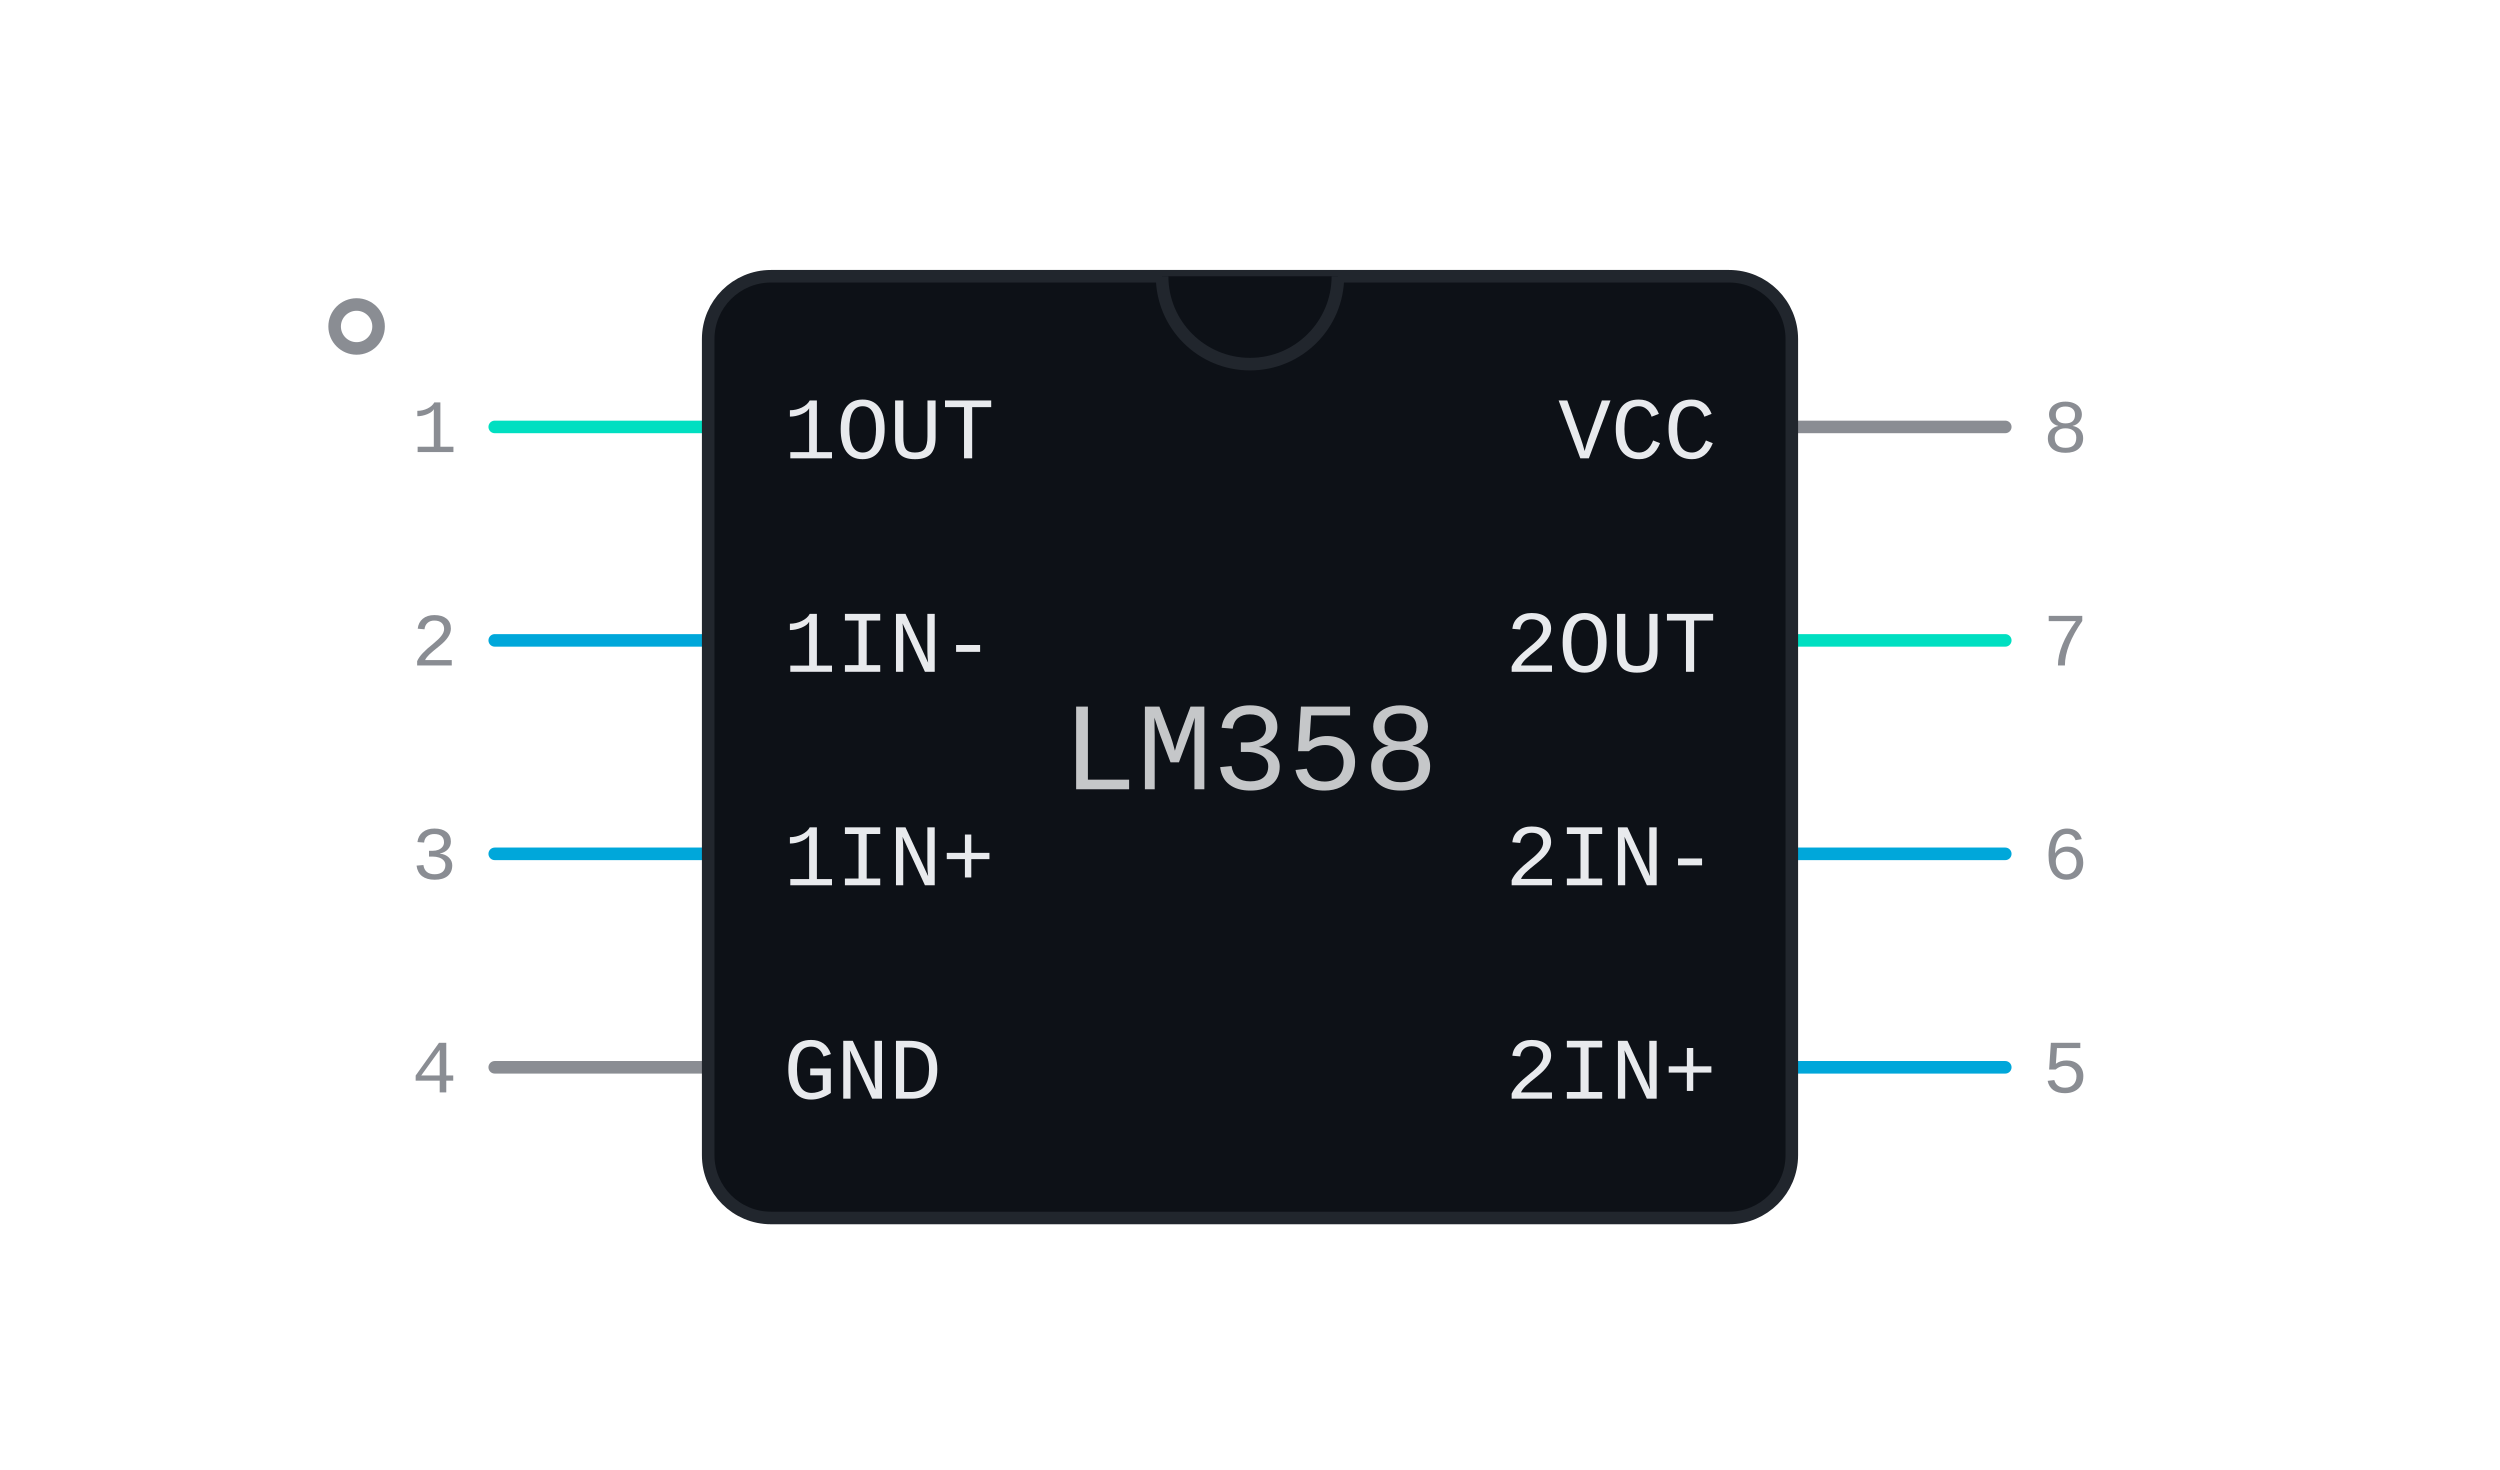
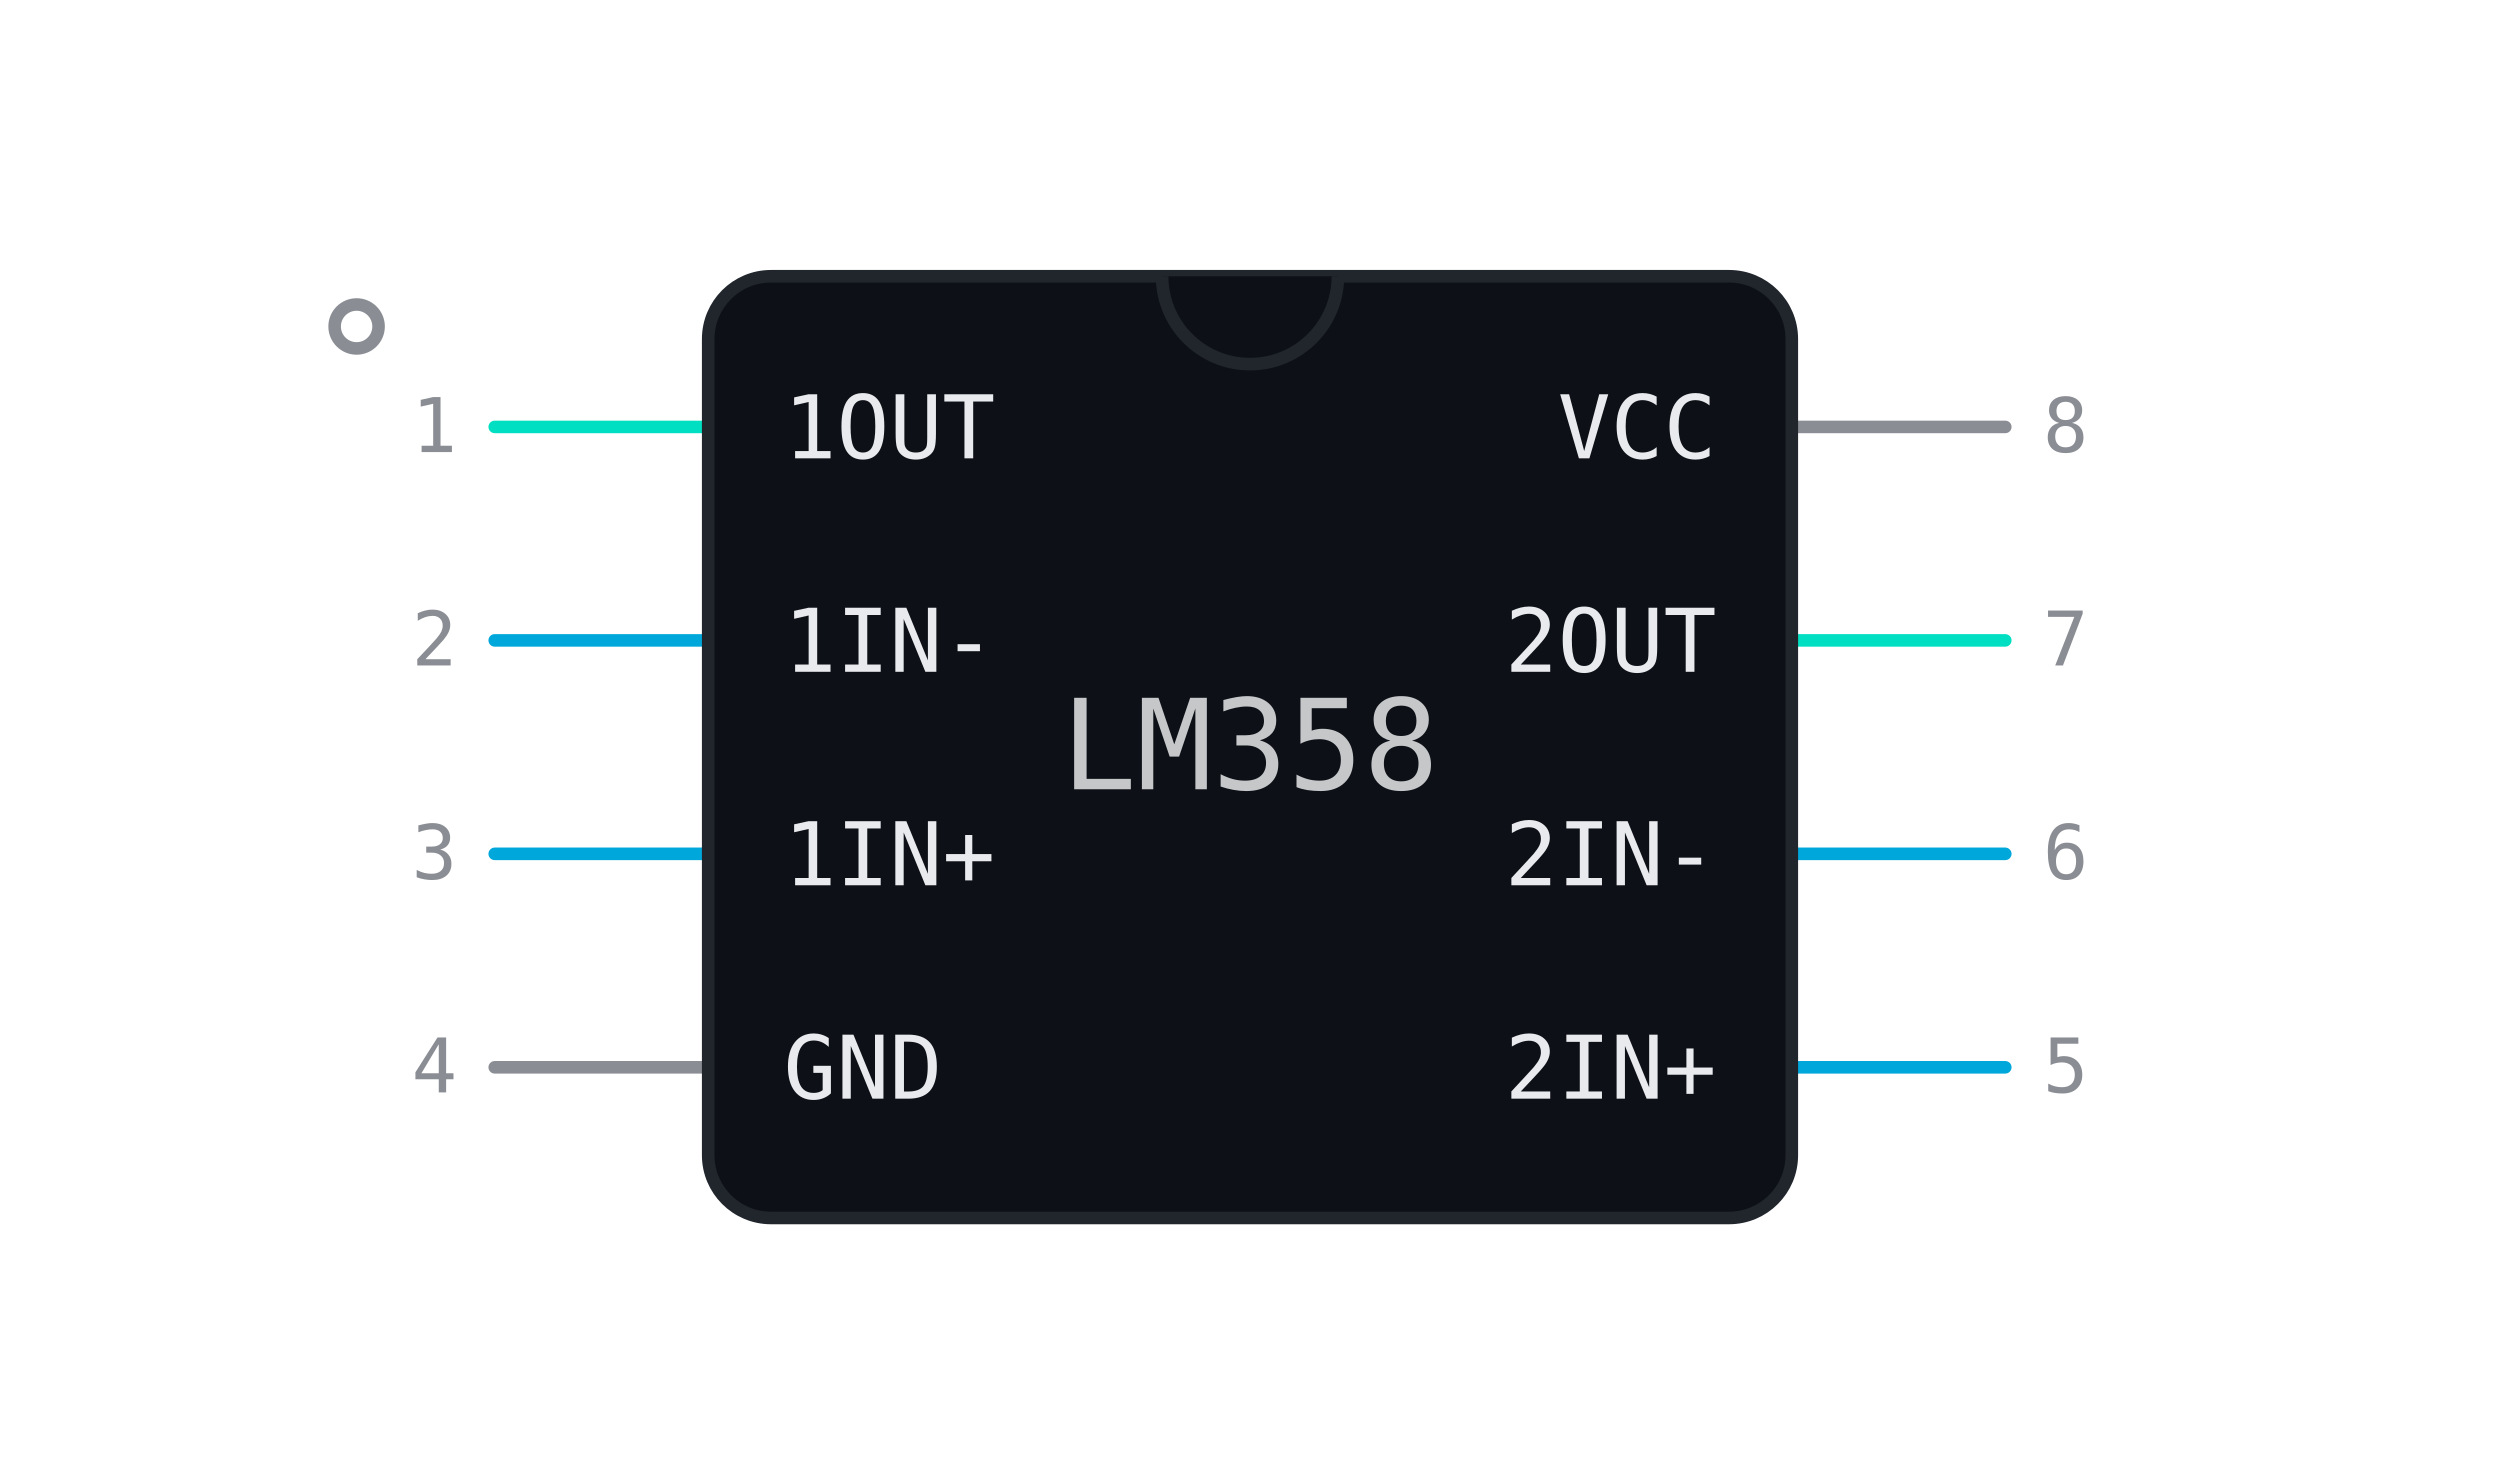
<svg xmlns="http://www.w3.org/2000/svg" viewBox="0 0 398.2 234" role="img" aria-label="LM358 pinout">
  <line x1="78.8" y1="68" x2="112.8" y2="68" stroke="#00dfc1" stroke-width="2" stroke-linecap="round" />
-   <text x="72.8" y="72" fill="#8a8d93" font-family="Consolas, 'Courier New', monospace" font-size="12" font-weight="400" text-anchor="end">1</text>
+   <text x="72.8" y="72" fill="#8a8d93" font-family="Consolas" font-size="12" font-weight="400" text-anchor="end">1</text>
  <line x1="78.8" y1="102" x2="112.8" y2="102" stroke="#00a7da" stroke-width="2" stroke-linecap="round" />
-   <text x="72.8" y="106" fill="#8a8d93" font-family="Consolas, 'Courier New', monospace" font-size="12" font-weight="400" text-anchor="end">2</text>
+   <text x="72.8" y="106" fill="#8a8d93" font-family="Consolas" font-size="12" font-weight="400" text-anchor="end">2</text>
  <line x1="78.8" y1="136" x2="112.8" y2="136" stroke="#00a7da" stroke-width="2" stroke-linecap="round" />
-   <text x="72.8" y="140" fill="#8a8d93" font-family="Consolas, 'Courier New', monospace" font-size="12" font-weight="400" text-anchor="end">3</text>
+   <text x="72.8" y="140" fill="#8a8d93" font-family="Consolas" font-size="12" font-weight="400" text-anchor="end">3</text>
  <line x1="78.8" y1="170" x2="112.8" y2="170" stroke="#8a8d93" stroke-width="2" stroke-linecap="round" />
-   <text x="72.8" y="174" fill="#8a8d93" font-family="Consolas, 'Courier New', monospace" font-size="12" font-weight="400" text-anchor="end">4</text>
+   <text x="72.8" y="174" fill="#8a8d93" font-family="Consolas" font-size="12" font-weight="400" text-anchor="end">4</text>
  <line x1="285.4" y1="68" x2="319.4" y2="68" stroke="#8a8d93" stroke-width="2" stroke-linecap="round" />
-   <text x="325.4" y="72" fill="#8a8d93" font-family="Consolas, 'Courier New', monospace" font-size="12" font-weight="400" text-anchor="start">8</text>
+   <text x="325.4" y="72" fill="#8a8d93" font-family="Consolas" font-size="12" font-weight="400" text-anchor="start">8</text>
  <line x1="285.4" y1="102" x2="319.4" y2="102" stroke="#00dfc1" stroke-width="2" stroke-linecap="round" />
-   <text x="325.4" y="106" fill="#8a8d93" font-family="Consolas, 'Courier New', monospace" font-size="12" font-weight="400" text-anchor="start">7</text>
+   <text x="325.4" y="106" fill="#8a8d93" font-family="Consolas" font-size="12" font-weight="400" text-anchor="start">7</text>
  <line x1="285.4" y1="136" x2="319.4" y2="136" stroke="#00a7da" stroke-width="2" stroke-linecap="round" />
-   <text x="325.4" y="140" fill="#8a8d93" font-family="Consolas, 'Courier New', monospace" font-size="12" font-weight="400" text-anchor="start">6</text>
+   <text x="325.4" y="140" fill="#8a8d93" font-family="Consolas" font-size="12" font-weight="400" text-anchor="start">6</text>
  <line x1="285.4" y1="170" x2="319.4" y2="170" stroke="#00a7da" stroke-width="2" stroke-linecap="round" />
-   <text x="325.4" y="174" fill="#8a8d93" font-family="Consolas, 'Courier New', monospace" font-size="12" font-weight="400" text-anchor="start">5</text>
+   <text x="325.4" y="174" fill="#8a8d93" font-family="Consolas" font-size="12" font-weight="400" text-anchor="start">5</text>
  <rect x="112.8" y="44" width="172.6" height="150" rx="10" ry="10" fill="#0d1117" stroke="#21262d" stroke-width="2" />
  <path d="M185.1,44 A14,14 0 0 0 213.1,44" fill="#0d1117" stroke="#21262d" stroke-width="2" />
  <circle cx="56.8" cy="52" r="3.5" fill="none" stroke="#8a8d93" stroke-width="2" />
-   <text x="124.8" y="73" fill="#e8eaed" font-family="Consolas, 'Courier New', monospace" font-size="14" font-weight="400" text-anchor="start">1OUT</text>
-   <text x="124.8" y="107" fill="#e8eaed" font-family="Consolas, 'Courier New', monospace" font-size="14" font-weight="400" text-anchor="start">1IN-</text>
-   <text x="124.8" y="141" fill="#e8eaed" font-family="Consolas, 'Courier New', monospace" font-size="14" font-weight="400" text-anchor="start">1IN+</text>
-   <text x="124.8" y="175" fill="#e8eaed" font-family="Consolas, 'Courier New', monospace" font-size="14" font-weight="400" text-anchor="start">GND</text>
-   <text x="273.4" y="73" fill="#e8eaed" font-family="Consolas, 'Courier New', monospace" font-size="14" font-weight="400" text-anchor="end">VCC</text>
-   <text x="273.4" y="107" fill="#e8eaed" font-family="Consolas, 'Courier New', monospace" font-size="14" font-weight="400" text-anchor="end">2OUT</text>
-   <text x="273.4" y="141" fill="#e8eaed" font-family="Consolas, 'Courier New', monospace" font-size="14" font-weight="400" text-anchor="end">2IN-</text>
-   <text x="273.4" y="175" fill="#e8eaed" font-family="Consolas, 'Courier New', monospace" font-size="14" font-weight="400" text-anchor="end">2IN+</text>
-   <text x="199.1" y="125.72" fill="#c5c7c9" font-family="Consolas, 'Courier New', monospace" font-size="20" font-weight="400" text-anchor="middle">LM358</text>
+   <text x="124.8" y="73" fill="#e8eaed" font-family="Consolas" font-size="14" font-weight="400" text-anchor="start">1OUT</text>
+   <text x="124.8" y="107" fill="#e8eaed" font-family="Consolas" font-size="14" font-weight="400" text-anchor="start">1IN-</text>
+   <text x="124.8" y="141" fill="#e8eaed" font-family="Consolas" font-size="14" font-weight="400" text-anchor="start">1IN+</text>
+   <text x="124.8" y="175" fill="#e8eaed" font-family="Consolas" font-size="14" font-weight="400" text-anchor="start">GND</text>
+   <text x="273.4" y="73" fill="#e8eaed" font-family="Consolas" font-size="14" font-weight="400" text-anchor="end">VCC</text>
+   <text x="273.4" y="107" fill="#e8eaed" font-family="Consolas" font-size="14" font-weight="400" text-anchor="end">2OUT</text>
+   <text x="273.4" y="141" fill="#e8eaed" font-family="Consolas" font-size="14" font-weight="400" text-anchor="end">2IN-</text>
+   <text x="273.4" y="175" fill="#e8eaed" font-family="Consolas" font-size="14" font-weight="400" text-anchor="end">2IN+</text>
+   <text x="199.1" y="125.72" fill="#c5c7c9" font-family="Consolas" font-size="20" font-weight="400" text-anchor="middle">LM358</text>
</svg>
